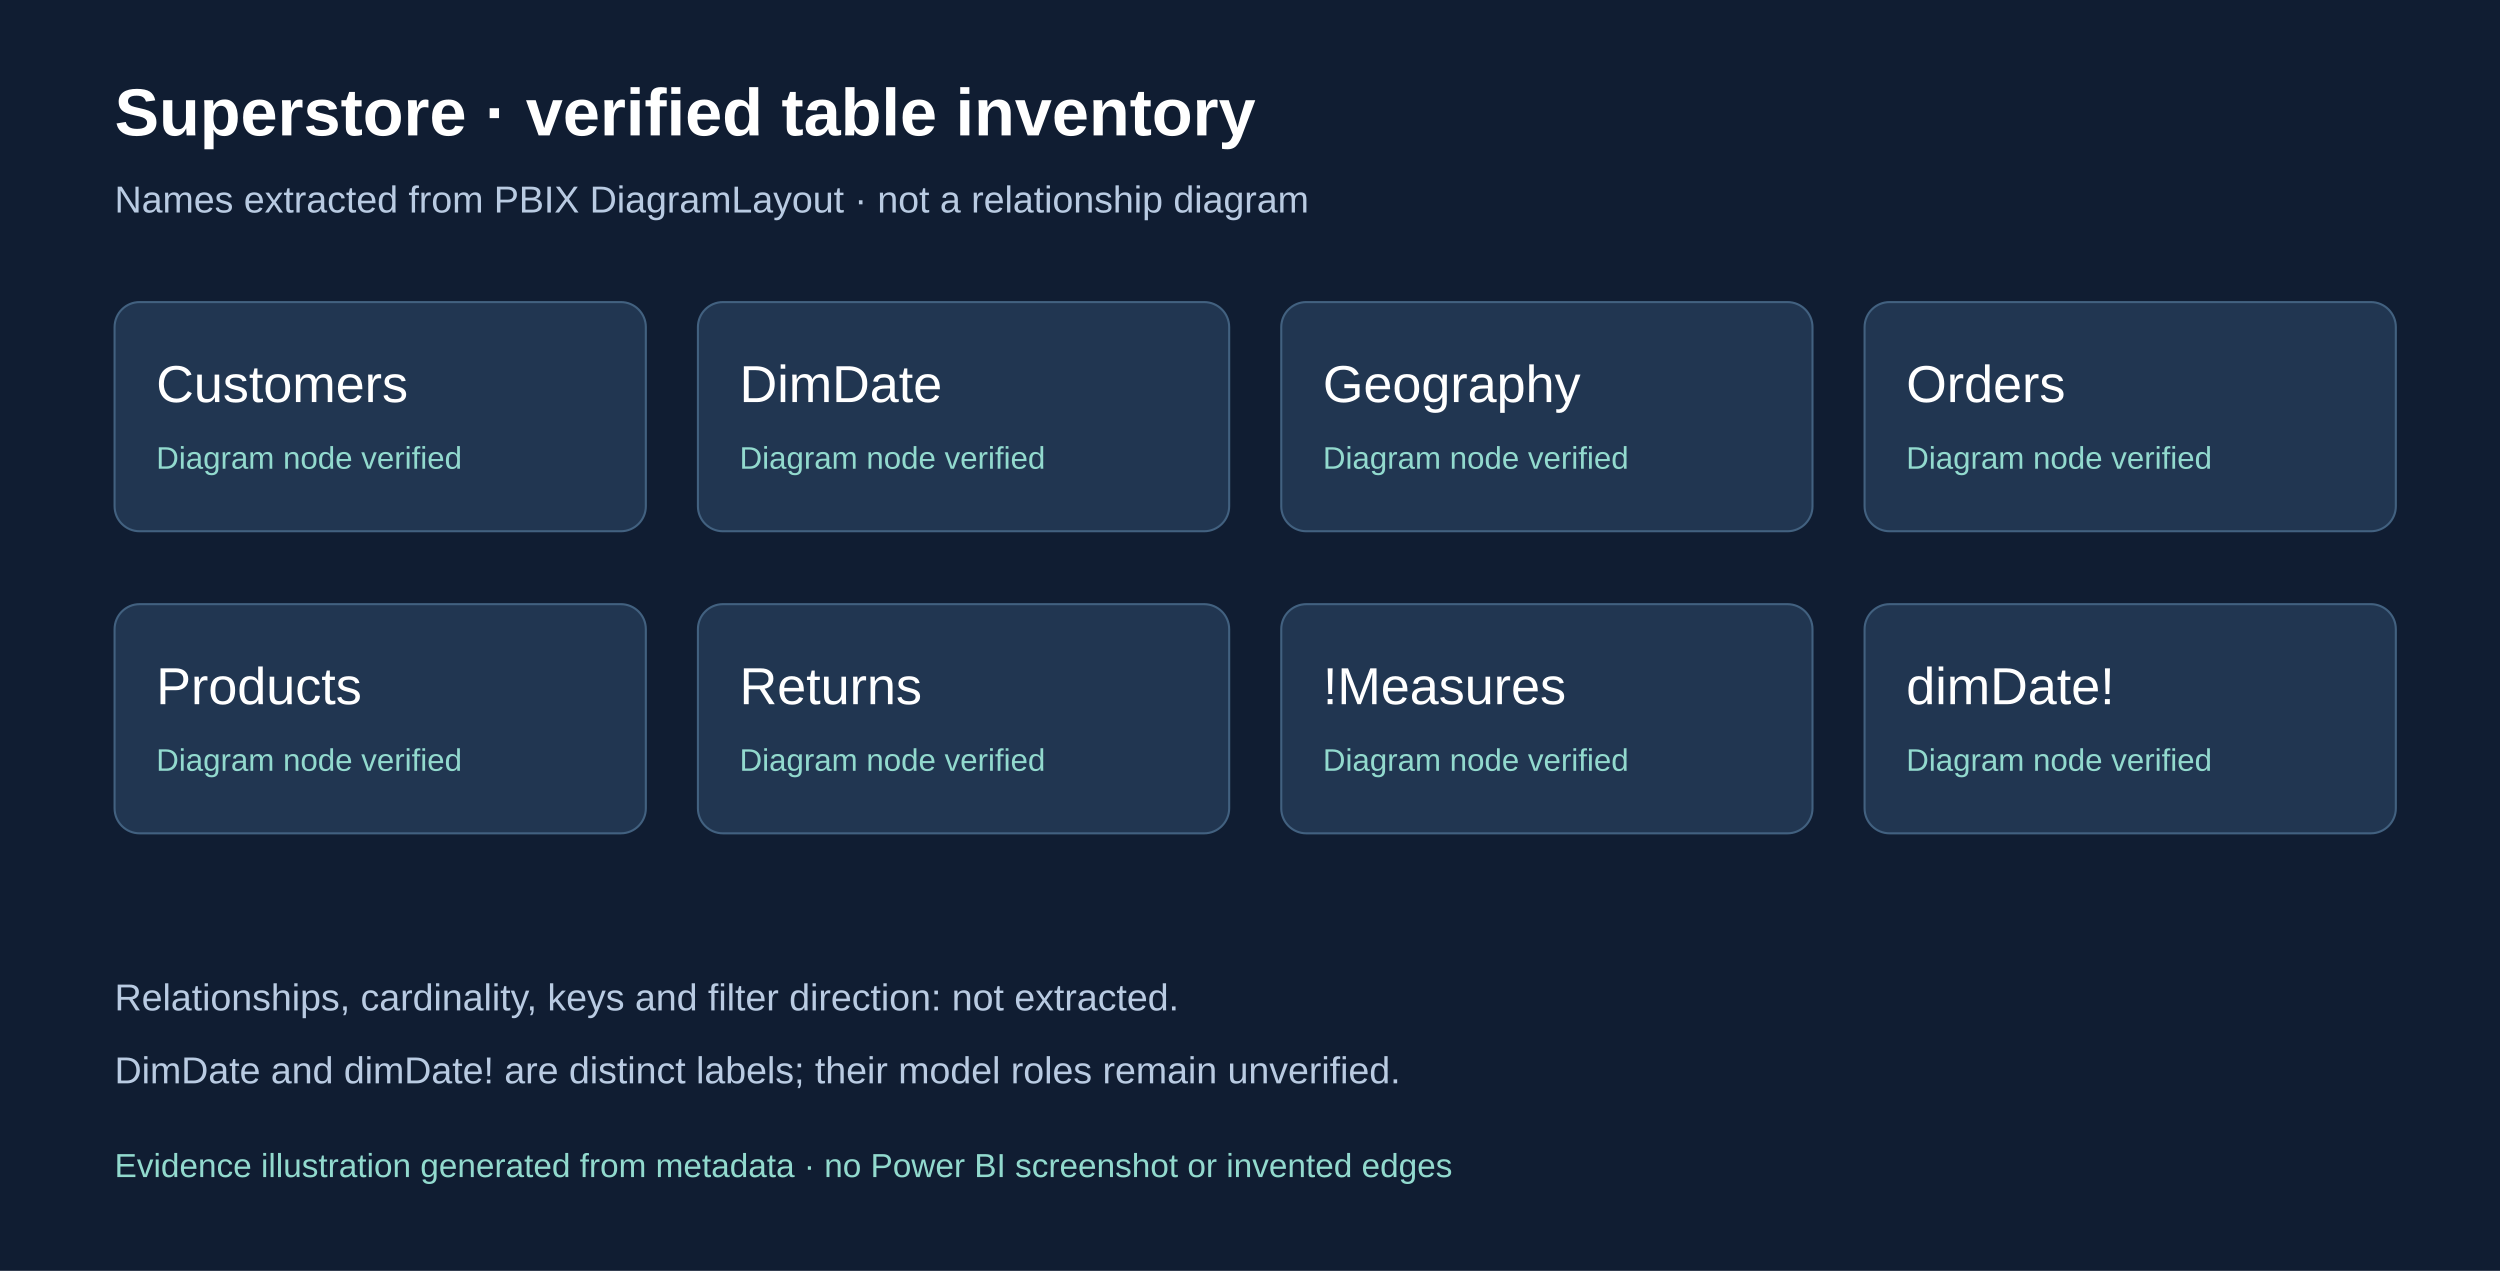
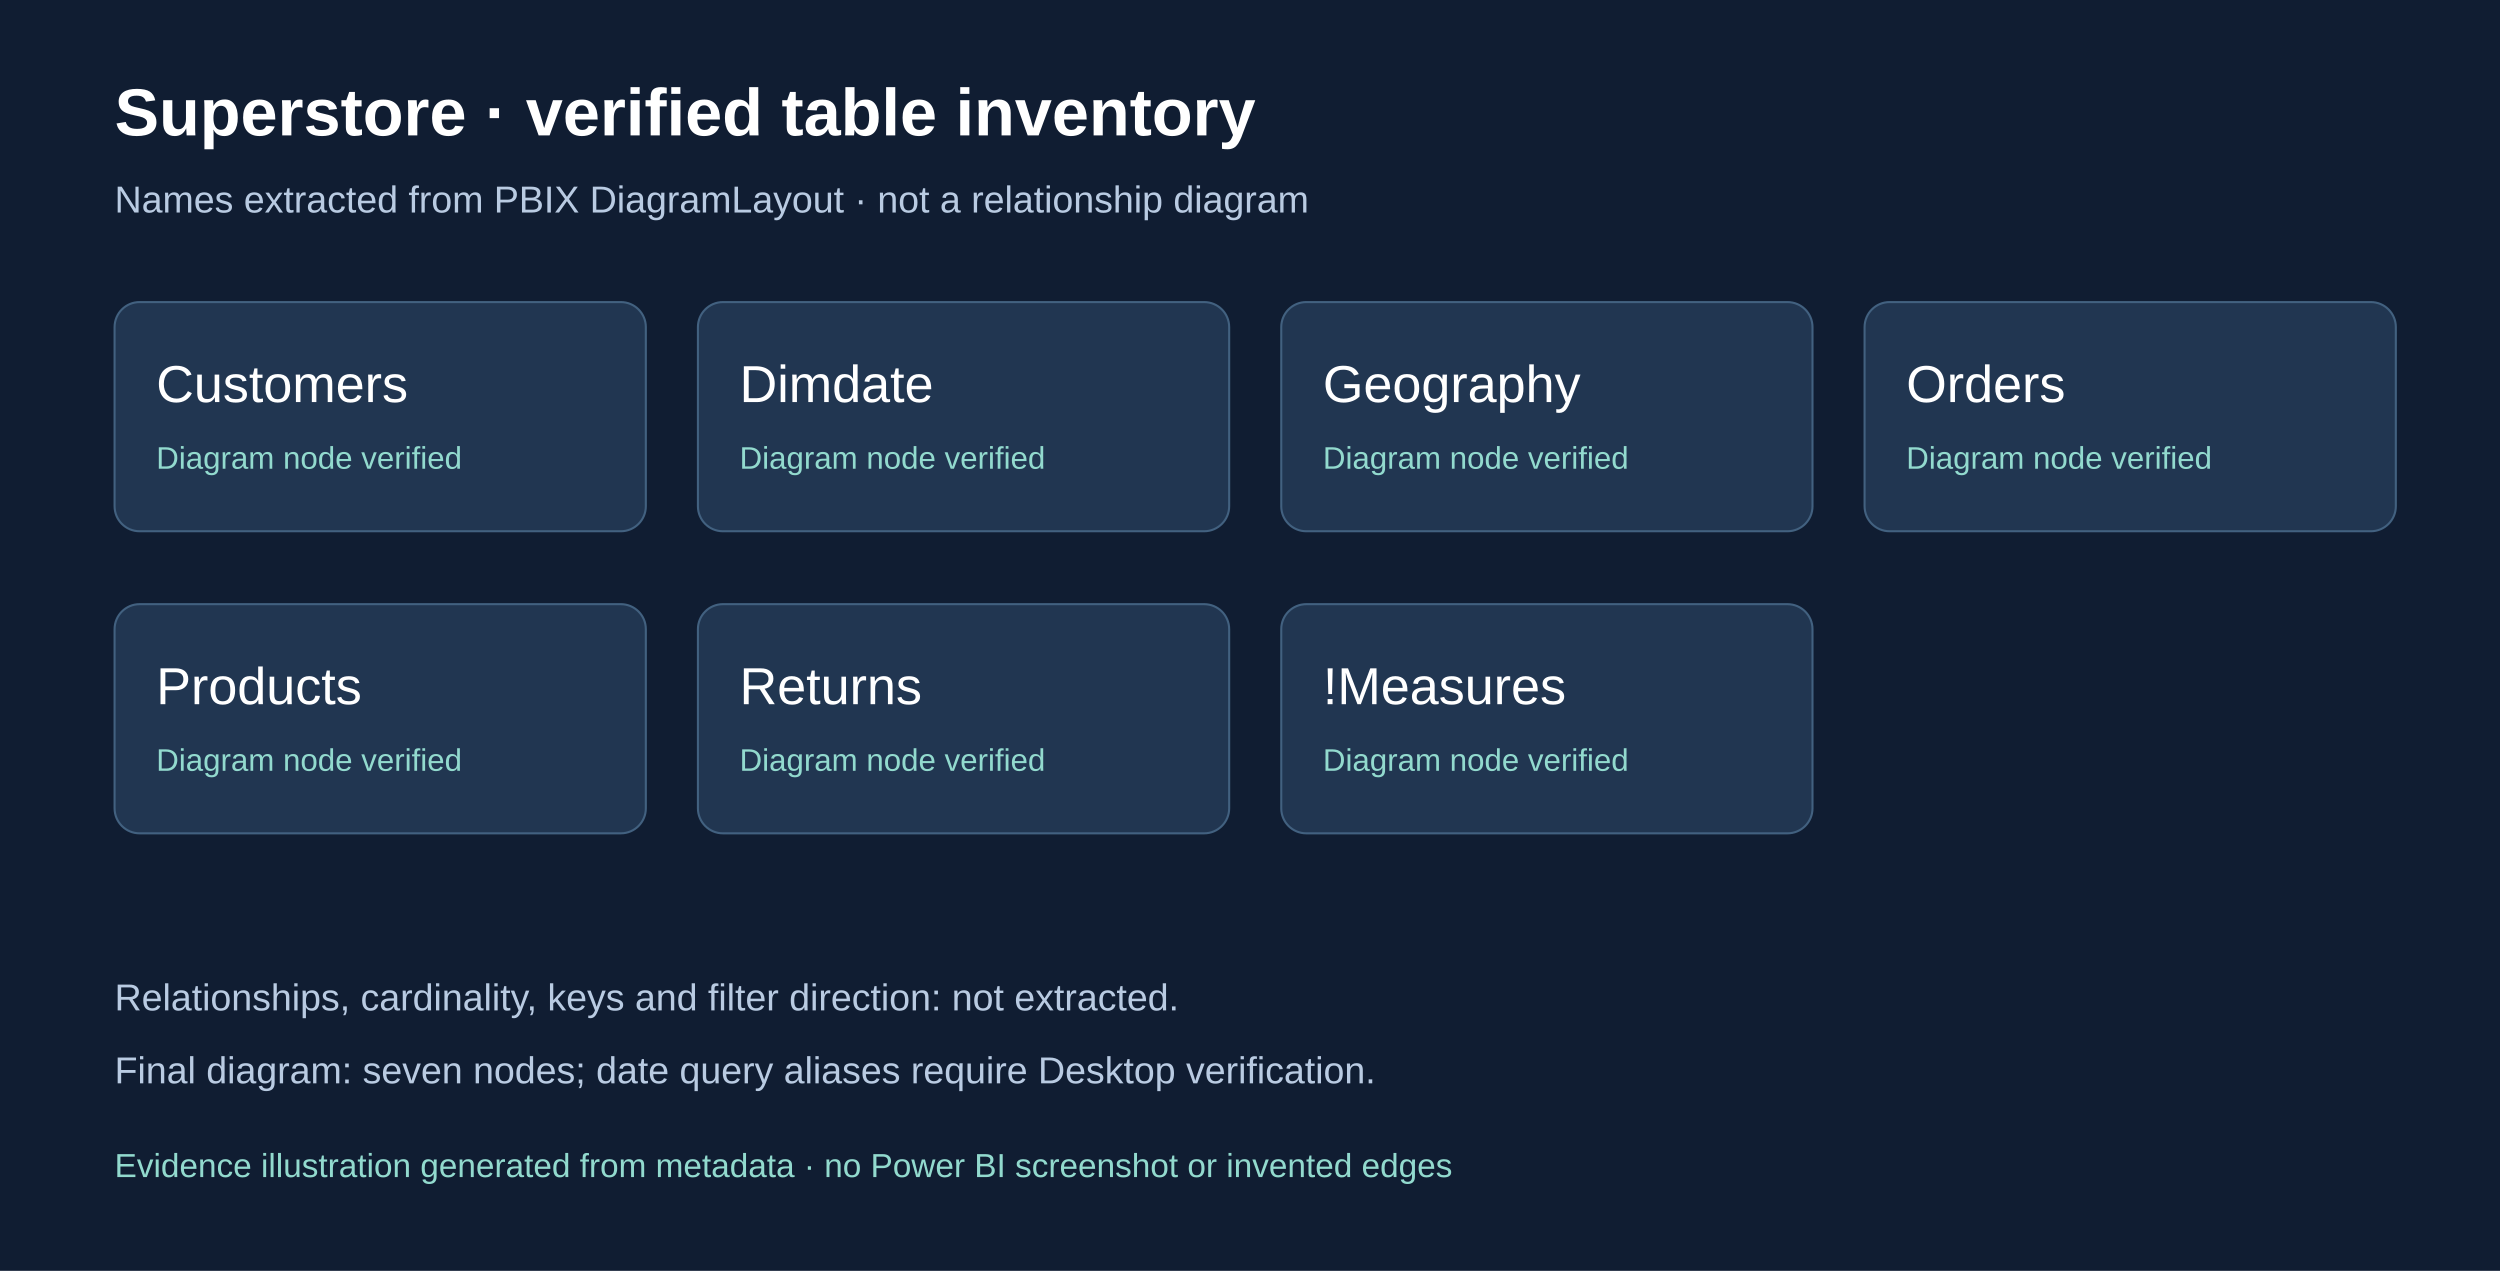
<svg xmlns="http://www.w3.org/2000/svg" width="1200" height="610" viewBox="0 0 1200 610">
  <rect width="1200" height="610" fill="#101d32" />
  <g font-family="Arial, sans-serif">
    <text x="55" y="65" fill="white" font-size="32" font-weight="bold">Superstore · verified table inventory</text>
    <text x="55" y="102" fill="#b9cbe2" font-size="18">Names extracted from PBIX DiagramLayout · not a relationship diagram</text>
    <rect x="55" y="145" width="255" height="110" rx="12" fill="#213651" stroke="#426180" />
    <text x="75" y="193" fill="#ffffff" font-size="25">Customers</text>
    <text x="75" y="225" fill="#92dace" font-size="15">Diagram node verified</text>
    <rect x="335" y="145" width="255" height="110" rx="12" fill="#213651" stroke="#426180" />
-     <text x="355" y="193" fill="#ffffff" font-size="25">DimDate</text>
+     <text x="355" y="193" fill="#ffffff" font-size="25">Dimdate</text>
    <text x="355" y="225" fill="#92dace" font-size="15">Diagram node verified</text>
    <rect x="615" y="145" width="255" height="110" rx="12" fill="#213651" stroke="#426180" />
    <text x="635" y="193" fill="#ffffff" font-size="25">Geography</text>
    <text x="635" y="225" fill="#92dace" font-size="15">Diagram node verified</text>
    <rect x="895" y="145" width="255" height="110" rx="12" fill="#213651" stroke="#426180" />
    <text x="915" y="193" fill="#ffffff" font-size="25">Orders</text>
    <text x="915" y="225" fill="#92dace" font-size="15">Diagram node verified</text>
    <rect x="55" y="290" width="255" height="110" rx="12" fill="#213651" stroke="#426180" />
    <text x="75" y="338" fill="#ffffff" font-size="25">Products</text>
    <text x="75" y="370" fill="#92dace" font-size="15">Diagram node verified</text>
    <rect x="335" y="290" width="255" height="110" rx="12" fill="#213651" stroke="#426180" />
    <text x="355" y="338" fill="#ffffff" font-size="25">Returns</text>
    <text x="355" y="370" fill="#92dace" font-size="15">Diagram node verified</text>
    <rect x="615" y="290" width="255" height="110" rx="12" fill="#213651" stroke="#426180" />
    <text x="635" y="338" fill="#ffffff" font-size="25">!Measures</text>
    <text x="635" y="370" fill="#92dace" font-size="15">Diagram node verified</text>
-     <rect x="895" y="290" width="255" height="110" rx="12" fill="#213651" stroke="#426180" />
-     <text x="915" y="338" fill="#ffffff" font-size="25">dimDate!</text>
-     <text x="915" y="370" fill="#92dace" font-size="15">Diagram node verified</text>
    <text x="55" y="485" fill="#b9cbe2" font-size="18">Relationships, cardinality, keys and filter direction: not extracted.</text>
-     <text x="55" y="520" fill="#b9cbe2" font-size="18">DimDate and dimDate! are distinct labels; their model roles remain unverified.</text>
+     <text x="55" y="520" fill="#b9cbe2" font-size="18">Final diagram: seven nodes; date query aliases require Desktop verification.</text>
    <text x="55" y="565" fill="#92dace" font-size="16">Evidence illustration generated from metadata · no Power BI screenshot or invented edges</text>
  </g>
</svg>
